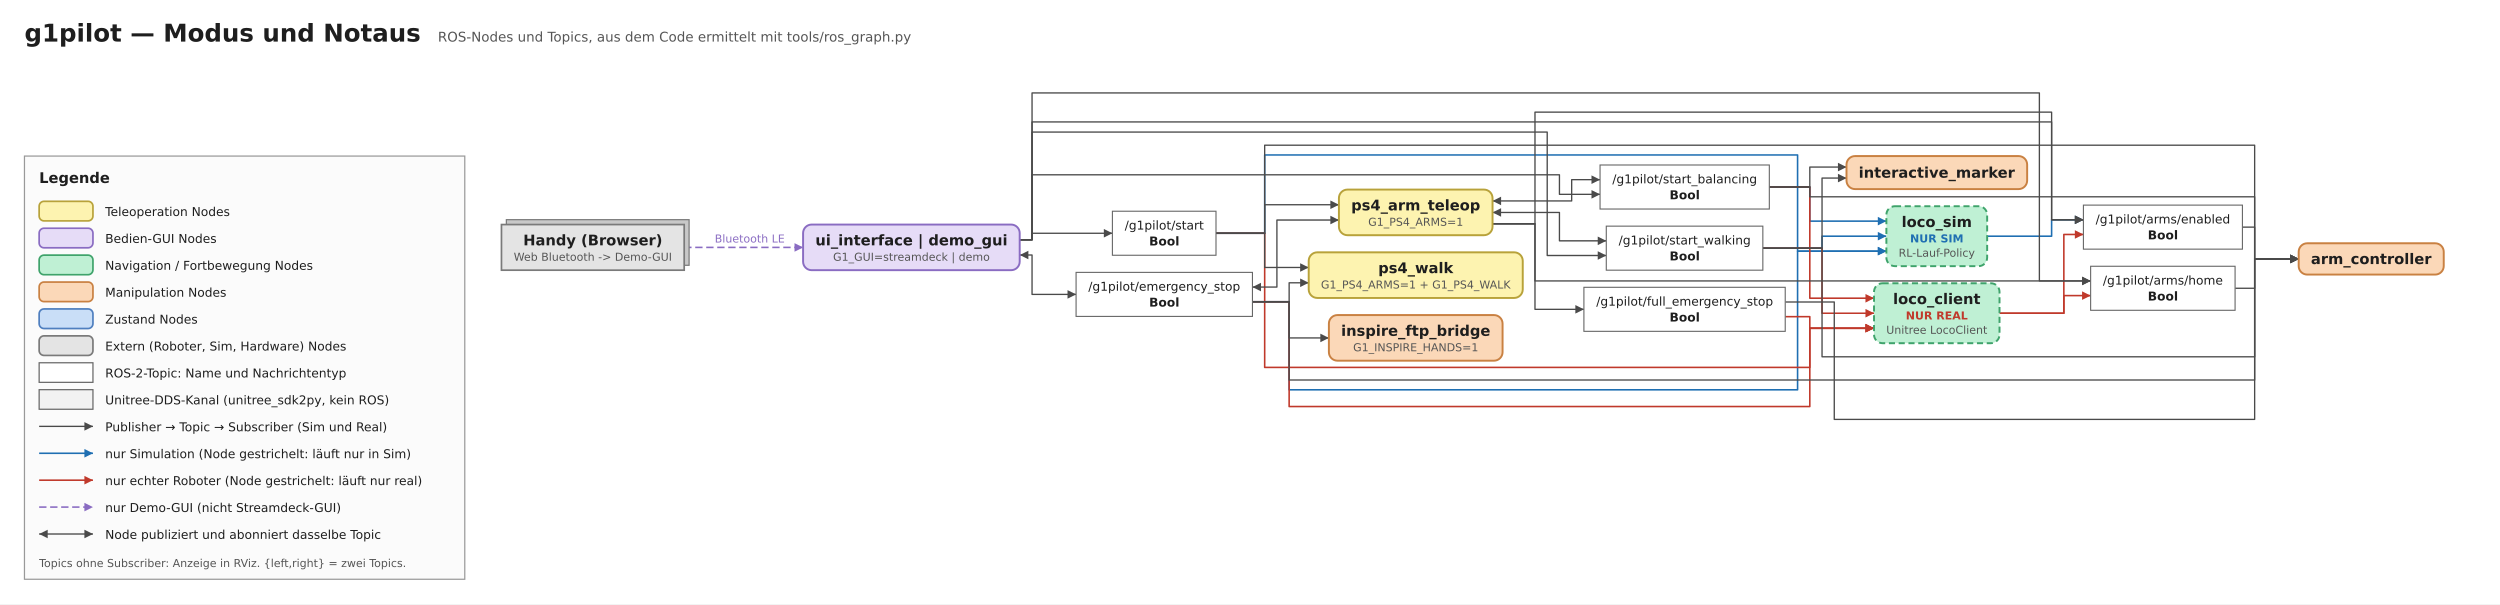
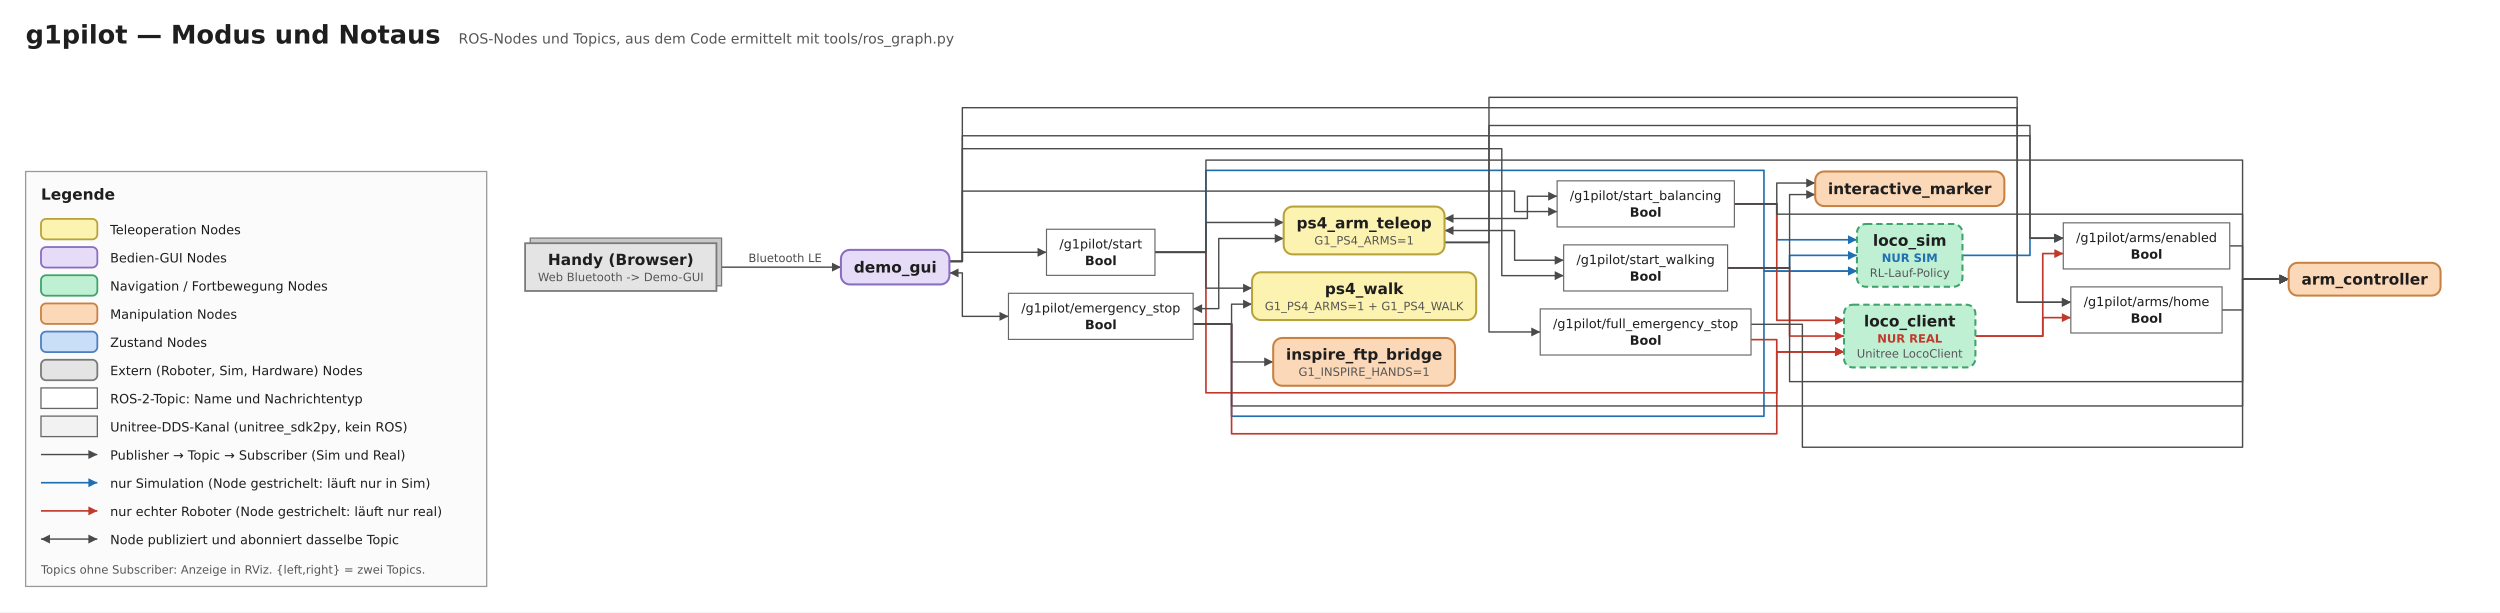
- <svg xmlns="http://www.w3.org/2000/svg" width="2044" height="494" viewBox="0 0 2044 494" font-family="DejaVu Sans, Verdana, Arial, sans-serif">
-   <rect width="2044" height="494" fill="#ffffff" />
+ <svg xmlns="http://www.w3.org/2000/svg" width="1952" height="478" viewBox="0 0 1952 478" font-family="DejaVu Sans, Verdana, Arial, sans-serif">
+   <rect width="1952" height="478" fill="#ffffff" />
  <text x="20.0" y="34.0" font-size="20" font-weight="bold" fill="#1e1e1e" text-anchor="start">g1pilot — Modus und Notaus</text>
  <text x="358.0" y="34.0" font-size="11" fill="#555555" text-anchor="start">ROS-Nodes und Topics, aus dem Code ermittelt mit tools/ros_graph.py</text>
-   <g transform="translate(20,127.6)">
-     <rect x="0" y="0" width="360" height="346" fill="#fbfbfb" stroke="#999999" />
+   <g transform="translate(20,133.9)">
+     <rect x="0" y="0" width="360" height="324" fill="#fbfbfb" stroke="#999999" />
    <text x="12.0" y="22.0" font-size="12" font-weight="bold" fill="#1e1e1e" text-anchor="start">Legende</text>
    <rect x="12" y="37.0" width="44" height="16" rx="4" fill="#fdf3b0" stroke="#b8a23a" stroke-width="1.4" />
    <text x="66.0" y="49.0" font-size="10" fill="#1e1e1e" text-anchor="start">Teleoperation Nodes</text>
    <rect x="12" y="59.0" width="44" height="16" rx="4" fill="#e6dcf7" stroke="#8a6cc2" stroke-width="1.4" />
    <text x="66.0" y="71.0" font-size="10" fill="#1e1e1e" text-anchor="start">Bedien-GUI Nodes</text>
    <rect x="12" y="81.0" width="44" height="16" rx="4" fill="#bff0d4" stroke="#3fa36b" stroke-width="1.4" />
    <text x="66.0" y="93.0" font-size="10" fill="#1e1e1e" text-anchor="start">Navigation / Fortbewegung Nodes</text>
    <rect x="12" y="103.0" width="44" height="16" rx="4" fill="#fbd8b8" stroke="#c98142" stroke-width="1.4" />
    <text x="66.0" y="115.0" font-size="10" fill="#1e1e1e" text-anchor="start">Manipulation Nodes</text>
    <rect x="12" y="125.0" width="44" height="16" rx="4" fill="#c9def7" stroke="#4f7fbf" stroke-width="1.4" />
    <text x="66.0" y="137.0" font-size="10" fill="#1e1e1e" text-anchor="start">Zustand Nodes</text>
    <rect x="12" y="147.0" width="44" height="16" rx="4" fill="#e4e4e4" stroke="#7a7a7a" stroke-width="1.4" />
    <text x="66.0" y="159.0" font-size="10" fill="#1e1e1e" text-anchor="start">Extern (Roboter, Sim, Hardware) Nodes</text>
    <rect x="12" y="169.0" width="44" height="16" fill="#ffffff" stroke="#666666" />
    <text x="66.0" y="181.0" font-size="10" fill="#1e1e1e" text-anchor="start">ROS-2-Topic: Name und Nachrichtentyp</text>
    <rect x="12" y="191.0" width="44" height="16" fill="#f2f2f2" stroke="#666666" />
    <text x="66.0" y="203.0" font-size="10" fill="#1e1e1e" text-anchor="start">Unitree-DDS-Kanal (unitree_sdk2py, kein ROS)</text>
    <path d="M12,221.0 L56,221.0" stroke="#4a4a4a" stroke-width="1.1" />
    <path d="M49.0,217.5 L56.0,221.0 L49.0,224.5 z" fill="#4a4a4a" />
    <text x="66.0" y="225.0" font-size="10" fill="#1e1e1e" text-anchor="start">Publisher → Topic → Subscriber (Sim und Real)</text>
    <path d="M12,243.0 L56,243.0" stroke="#1f6fb2" stroke-width="1.3" />
    <path d="M49.0,239.5 L56.0,243.0 L49.0,246.5 z" fill="#1f6fb2" />
    <text x="66.0" y="247.0" font-size="10" fill="#1e1e1e" text-anchor="start">nur Simulation (Node gestrichelt: läuft nur in Sim)</text>
    <path d="M12,265.0 L56,265.0" stroke="#c0392b" stroke-width="1.3" />
    <path d="M49.0,261.5 L56.0,265.0 L49.0,268.5 z" fill="#c0392b" />
    <text x="66.0" y="269.0" font-size="10" fill="#1e1e1e" text-anchor="start">nur echter Roboter (Node gestrichelt: läuft nur real)</text>
-     <path d="M12,287.0 L56,287.0" stroke="#8a6cc2" stroke-width="1.3" stroke-dasharray="6 3" />
-     <path d="M49.0,283.5 L56.0,287.0 L49.0,290.5 z" fill="#8a6cc2" />
-     <text x="66.0" y="291.0" font-size="10" fill="#1e1e1e" text-anchor="start">nur Demo-GUI (nicht Streamdeck-GUI)</text>
-     <path d="M12,309.0 L56,309.0" stroke="#4a4a4a" stroke-width="1.1" />
-     <path d="M49.0,305.5 L56.0,309.0 L49.0,312.5 z" fill="#4a4a4a" />
-     <path d="M19.0,305.5 L12.0,309.0 L19.0,312.5 z" fill="#4a4a4a" />
-     <text x="66.0" y="313.0" font-size="10" fill="#1e1e1e" text-anchor="start">Node publiziert und abonniert dasselbe Topic</text>
-     <text x="12.0" y="336.0" font-size="9" fill="#555555" text-anchor="start">Topics ohne Subscriber: Anzeige in RViz. {left,right} = zwei Topics.</text>
+     <path d="M12,287.0 L56,287.0" stroke="#4a4a4a" stroke-width="1.1" />
+     <path d="M49.0,283.5 L56.0,287.0 L49.0,290.5 z" fill="#4a4a4a" />
+     <path d="M19.0,283.5 L12.0,287.0 L19.0,290.5 z" fill="#4a4a4a" />
+     <text x="66.0" y="291.0" font-size="10" fill="#1e1e1e" text-anchor="start">Node publiziert und abonniert dasselbe Topic</text>
+     <text x="12.0" y="314.0" font-size="9" fill="#555555" text-anchor="start">Topics ohne Subscriber: Anzeige in RViz. {left,right} = zwei Topics.</text>
  </g>
-   <g transform="translate(20,127.6)">
-     <path d="M539.4,74.7 L549.4,74.7 L549.4,74.7 L636.6,74.7" fill="none" stroke="#8a6cc2" stroke-width="1.3" stroke-dasharray="6 3" stroke-linejoin="round" />
-     <path d="M629.6,71.2 L636.6,74.7 L629.6,78.2 z" fill="#8a6cc2" />
-     <text x="593.0" y="70.7" font-size="9" fill="#8a6cc2" text-anchor="middle">Bluetooth LE</text>
-     <path d="M974.2,63.1 L1014.0,63.1 L1014.0,-0.9 L1449.7,-0.9 L1449.7,77.8 L1522.3,77.8" fill="none" stroke="#1f6fb2" stroke-width="1.3" stroke-linejoin="round" />
-     <path d="M1515.3,74.2 L1522.3,77.8 L1515.3,81.2 z" fill="#1f6fb2" />
-     <path d="M1426.5,25.3 L1459.7,25.3 L1459.7,53.2 L1522.3,53.2" fill="none" stroke="#1f6fb2" stroke-width="1.3" stroke-linejoin="round" />
-     <path d="M1515.3,49.7 L1522.3,53.2 L1515.3,56.7 z" fill="#1f6fb2" />
-     <path d="M1421.4,75.3 L1469.7,75.3 L1469.7,65.5 L1522.3,65.5" fill="none" stroke="#1f6fb2" stroke-width="1.3" stroke-linejoin="round" />
-     <path d="M1515.3,62.0 L1522.3,65.5 L1515.3,69.0 z" fill="#1f6fb2" />
-     <path d="M1004.0,119.1 L1034.0,119.1 L1034.0,191.1 L1449.7,191.1 L1449.7,77.8 L1522.3,77.8" fill="none" stroke="#1f6fb2" stroke-width="1.3" stroke-linejoin="round" />
-     <path d="M1515.3,74.2 L1522.3,77.8 L1515.3,81.2 z" fill="#1f6fb2" />
-     <path d="M1604.7,65.5 L1657.4,65.5 L1657.4,52.1 L1683.4,52.1" fill="none" stroke="#1f6fb2" stroke-width="1.3" stroke-linejoin="round" />
-     <path d="M1676.4,48.6 L1683.4,52.1 L1676.4,55.6 z" fill="#1f6fb2" />
-     <path d="M974.2,63.1 L1014.0,63.1 L1014.0,172.8 L1459.7,172.8 L1459.7,140.8 L1512.2,140.8" fill="none" stroke="#c0392b" stroke-width="1.3" stroke-linejoin="round" />
-     <path d="M1505.2,137.2 L1512.2,140.8 L1505.2,144.2 z" fill="#c0392b" />
-     <path d="M1426.5,25.3 L1459.7,25.3 L1459.7,116.2 L1512.2,116.2" fill="none" stroke="#c0392b" stroke-width="1.3" stroke-linejoin="round" />
-     <path d="M1505.2,112.8 L1512.2,116.2 L1505.2,119.8 z" fill="#c0392b" />
-     <path d="M1421.4,75.3 L1469.7,75.3 L1469.7,128.5 L1512.2,128.5" fill="none" stroke="#c0392b" stroke-width="1.3" stroke-linejoin="round" />
-     <path d="M1505.2,125.0 L1512.2,128.5 L1505.2,132.0 z" fill="#c0392b" />
-     <path d="M1004.0,119.1 L1034.0,119.1 L1034.0,204.8 L1459.7,204.8 L1459.7,140.8 L1512.2,140.8" fill="none" stroke="#c0392b" stroke-width="1.3" stroke-linejoin="round" />
-     <path d="M1505.2,137.2 L1512.2,140.8 L1505.2,144.2 z" fill="#c0392b" />
-     <path d="M1439.7,131.3 L1459.7,131.3 L1459.7,140.8 L1512.2,140.8" fill="none" stroke="#c0392b" stroke-width="1.3" stroke-linejoin="round" />
-     <path d="M1505.2,137.2 L1512.2,140.8 L1505.2,144.2 z" fill="#c0392b" />
-     <path d="M1614.8,128.5 L1667.4,128.5 L1667.4,64.1 L1683.4,64.1" fill="none" stroke="#c0392b" stroke-width="1.3" stroke-linejoin="round" />
-     <path d="M1676.4,60.6 L1683.4,64.1 L1676.4,67.6 z" fill="#c0392b" />
-     <path d="M1614.8,128.5 L1667.4,128.5 L1667.4,114.1 L1689.3,114.1" fill="none" stroke="#c0392b" stroke-width="1.3" stroke-linejoin="round" />
-     <path d="M1682.3,110.6 L1689.3,114.1 L1682.3,117.6 z" fill="#c0392b" />
-     <path d="M813.8,68.4 L823.8,68.4 L823.8,63.1 L889.5,63.1" fill="none" stroke="#4a4a4a" stroke-width="1.1" stroke-linejoin="round" />
-     <path d="M882.5,59.6 L889.5,63.1 L882.5,66.6 z" fill="#4a4a4a" />
-     <path d="M974.2,63.1 L1014.0,63.1 L1014.0,-8.9 L1823.4,-8.9 L1823.4,84.1 L1859.4,84.1" fill="none" stroke="#4a4a4a" stroke-width="1.1" stroke-linejoin="round" />
-     <path d="M1852.4,80.6 L1859.4,84.1 L1852.4,87.6 z" fill="#4a4a4a" />
-     <path d="M974.2,63.1 L1014.0,63.1 L1014.0,39.8 L1074.7,39.8" fill="none" stroke="#4a4a4a" stroke-width="1.1" stroke-linejoin="round" />
-     <path d="M1067.7,36.3 L1074.7,39.8 L1067.7,43.3 z" fill="#4a4a4a" />
-     <path d="M974.2,63.1 L1014.0,63.1 L1014.0,91.1 L1050.0,91.1" fill="none" stroke="#4a4a4a" stroke-width="1.1" stroke-linejoin="round" />
-     <path d="M1043.0,87.6 L1050.0,91.1 L1043.0,94.6 z" fill="#4a4a4a" />
-     <path d="M813.8,68.4 L823.8,68.4 L823.8,15.3 L1255.0,15.3 L1255.0,31.3 L1288.2,31.3" fill="none" stroke="#4a4a4a" stroke-width="1.1" stroke-linejoin="round" />
-     <path d="M1281.2,27.8 L1288.2,31.3 L1281.2,34.8 z" fill="#4a4a4a" />
-     <path d="M1200.3,36.7 L1265.0,36.7 L1265.0,19.3 L1288.2,19.3" fill="none" stroke="#4a4a4a" stroke-width="1.1" stroke-linejoin="round" />
-     <path d="M1281.2,15.8 L1288.2,19.3 L1281.2,22.8 z" fill="#4a4a4a" />
-     <path d="M1207.3,33.2 L1200.3,36.7 L1207.3,40.2 z" fill="#4a4a4a" />
-     <path d="M1426.5,25.3 L1459.7,25.3 L1459.7,33.3 L1823.4,33.3 L1823.4,84.1 L1859.4,84.1" fill="none" stroke="#4a4a4a" stroke-width="1.1" stroke-linejoin="round" />
-     <path d="M1852.4,80.6 L1859.4,84.1 L1852.4,87.6 z" fill="#4a4a4a" />
-     <path d="M1426.5,25.3 L1459.7,25.3 L1459.7,9.0 L1489.7,9.0" fill="none" stroke="#4a4a4a" stroke-width="1.1" stroke-linejoin="round" />
-     <path d="M1482.7,5.5 L1489.7,9.0 L1482.7,12.5 z" fill="#4a4a4a" />
-     <path d="M813.8,68.4 L823.8,68.4 L823.8,-19.6 L1245.0,-19.6 L1245.0,81.3 L1293.3,81.3" fill="none" stroke="#4a4a4a" stroke-width="1.1" stroke-linejoin="round" />
-     <path d="M1286.3,77.8 L1293.3,81.3 L1286.3,84.8 z" fill="#4a4a4a" />
-     <path d="M1200.3,46.1 L1255.0,46.1 L1255.0,69.3 L1293.3,69.3" fill="none" stroke="#4a4a4a" stroke-width="1.1" stroke-linejoin="round" />
-     <path d="M1286.3,65.8 L1293.3,69.3 L1286.3,72.8 z" fill="#4a4a4a" />
-     <path d="M1207.3,42.6 L1200.3,46.1 L1207.3,49.6 z" fill="#4a4a4a" />
-     <path d="M1421.4,75.3 L1469.7,75.3 L1469.7,164.1 L1823.4,164.1 L1823.4,84.1 L1859.4,84.1" fill="none" stroke="#4a4a4a" stroke-width="1.1" stroke-linejoin="round" />
-     <path d="M1852.4,80.6 L1859.4,84.1 L1852.4,87.6 z" fill="#4a4a4a" />
-     <path d="M1421.4,75.3 L1469.7,75.3 L1469.7,18.0 L1489.7,18.0" fill="none" stroke="#4a4a4a" stroke-width="1.1" stroke-linejoin="round" />
-     <path d="M1482.7,14.5 L1489.7,18.0 L1482.7,21.5 z" fill="#4a4a4a" />
-     <path d="M813.8,80.9 L823.8,80.9 L823.8,113.1 L859.8,113.1" fill="none" stroke="#4a4a4a" stroke-width="1.1" stroke-linejoin="round" />
-     <path d="M852.8,109.6 L859.8,113.1 L852.8,116.6 z" fill="#4a4a4a" />
-     <path d="M820.8,77.4 L813.8,80.9 L820.8,84.4 z" fill="#4a4a4a" />
-     <path d="M1004.0,107.1 L1024.0,107.1 L1024.0,52.3 L1074.7,52.3" fill="none" stroke="#4a4a4a" stroke-width="1.1" stroke-linejoin="round" />
-     <path d="M1067.7,48.8 L1074.7,52.3 L1067.7,55.8 z" fill="#4a4a4a" />
-     <path d="M1011.0,103.6 L1004.0,107.1 L1011.0,110.6 z" fill="#4a4a4a" />
-     <path d="M1004.0,119.1 L1034.0,119.1 L1034.0,183.1 L1823.4,183.1 L1823.4,84.1 L1859.4,84.1" fill="none" stroke="#4a4a4a" stroke-width="1.1" stroke-linejoin="round" />
-     <path d="M1852.4,80.6 L1859.4,84.1 L1852.4,87.6 z" fill="#4a4a4a" />
-     <path d="M1004.0,119.1 L1034.0,119.1 L1034.0,148.7 L1066.5,148.7" fill="none" stroke="#4a4a4a" stroke-width="1.1" stroke-linejoin="round" />
-     <path d="M1059.5,145.2 L1066.5,148.7 L1059.5,152.2 z" fill="#4a4a4a" />
-     <path d="M1004.0,119.1 L1034.0,119.1 L1034.0,103.6 L1050.0,103.6" fill="none" stroke="#4a4a4a" stroke-width="1.1" stroke-linejoin="round" />
-     <path d="M1043.0,100.1 L1050.0,103.6 L1043.0,107.1 z" fill="#4a4a4a" />
-     <path d="M1200.3,55.4 L1235.0,55.4 L1235.0,125.3 L1275.0,125.3" fill="none" stroke="#4a4a4a" stroke-width="1.1" stroke-linejoin="round" />
-     <path d="M1268.0,121.8 L1275.0,125.3 L1268.0,128.8 z" fill="#4a4a4a" />
-     <path d="M1439.7,119.3 L1479.7,119.3 L1479.7,215.3 L1823.4,215.3 L1823.4,84.1 L1859.4,84.1" fill="none" stroke="#4a4a4a" stroke-width="1.1" stroke-linejoin="round" />
-     <path d="M1852.4,80.6 L1859.4,84.1 L1852.4,87.6 z" fill="#4a4a4a" />
-     <path d="M813.8,68.4 L823.8,68.4 L823.8,-27.9 L1657.4,-27.9 L1657.4,52.1 L1683.4,52.1" fill="none" stroke="#4a4a4a" stroke-width="1.1" stroke-linejoin="round" />
-     <path d="M1676.4,48.6 L1683.4,52.1 L1676.4,55.6 z" fill="#4a4a4a" />
-     <path d="M1200.3,55.4 L1235.0,55.4 L1235.0,-35.9 L1657.4,-35.9 L1657.4,52.1 L1683.4,52.1" fill="none" stroke="#4a4a4a" stroke-width="1.1" stroke-linejoin="round" />
-     <path d="M1676.4,48.6 L1683.4,52.1 L1676.4,55.6 z" fill="#4a4a4a" />
-     <path d="M1813.4,58.1 L1823.4,58.1 L1823.4,84.1 L1859.4,84.1" fill="none" stroke="#4a4a4a" stroke-width="1.1" stroke-linejoin="round" />
-     <path d="M1852.4,80.6 L1859.4,84.1 L1852.4,87.6 z" fill="#4a4a4a" />
-     <path d="M813.8,68.4 L823.8,68.4 L823.8,-51.6 L1647.4,-51.6 L1647.4,102.1 L1689.3,102.1" fill="none" stroke="#4a4a4a" stroke-width="1.1" stroke-linejoin="round" />
-     <path d="M1682.3,98.6 L1689.3,102.1 L1682.3,105.6 z" fill="#4a4a4a" />
-     <path d="M1200.3,55.4 L1235.0,55.4 L1235.0,102.1 L1647.4,102.1 L1647.4,102.1 L1689.3,102.1" fill="none" stroke="#4a4a4a" stroke-width="1.1" stroke-linejoin="round" />
-     <path d="M1682.3,98.6 L1689.3,102.1 L1682.3,105.6 z" fill="#4a4a4a" />
-     <path d="M1807.5,108.1 L1823.4,108.1 L1823.4,84.1 L1859.4,84.1" fill="none" stroke="#4a4a4a" stroke-width="1.1" stroke-linejoin="round" />
-     <path d="M1852.4,80.6 L1859.4,84.1 L1852.4,87.6 z" fill="#4a4a4a" />
-     <rect x="1074.7" y="27.4" width="125.6" height="37.3" rx="7" fill="#fdf3b0" stroke="#b8a23a" stroke-width="1.6" />
-     <text x="1137.5" y="44.4" font-size="12" font-weight="bold" fill="#1e1e1e" text-anchor="middle">ps4_arm_teleop</text>
-     <text x="1137.5" y="57.0" font-size="9" fill="#555555" text-anchor="middle">G1_PS4_ARMS=1</text>
-     <rect x="1050.0" y="78.7" width="175.0" height="37.3" rx="7" fill="#fdf3b0" stroke="#b8a23a" stroke-width="1.6" />
-     <text x="1137.5" y="95.7" font-size="12" font-weight="bold" fill="#1e1e1e" text-anchor="middle">ps4_walk</text>
-     <text x="1137.5" y="108.3" font-size="9" fill="#555555" text-anchor="middle">G1_PS4_ARMS=1 + G1_PS4_WALK</text>
-     <rect x="636.6" y="56.0" width="177.1" height="37.3" rx="7" fill="#e6dcf7" stroke="#8a6cc2" stroke-width="1.6" />
-     <text x="725.2" y="73.0" font-size="12" font-weight="bold" fill="#1e1e1e" text-anchor="middle">ui_interface | demo_gui</text>
-     <text x="725.2" y="85.6" font-size="9" fill="#555555" text-anchor="middle">G1_GUI=streamdeck | demo</text>
-     <rect x="1859.4" y="71.3" width="118.6" height="25.6" rx="7" fill="#fbd8b8" stroke="#c98142" stroke-width="1.6" />
-     <text x="1918.7" y="88.3" font-size="12" font-weight="bold" fill="#1e1e1e" text-anchor="middle">arm_controller</text>
-     <rect x="1489.7" y="0.0" width="147.7" height="27.0" rx="7" fill="#fbd8b8" stroke="#c98142" stroke-width="1.6" />
-     <text x="1563.5" y="17.7" font-size="12" font-weight="bold" fill="#1e1e1e" text-anchor="middle">interactive_marker</text>
-     <rect x="1066.5" y="130.0" width="142.0" height="37.3" rx="7" fill="#fbd8b8" stroke="#c98142" stroke-width="1.6" />
-     <text x="1137.5" y="147.0" font-size="12" font-weight="bold" fill="#1e1e1e" text-anchor="middle">inspire_ftp_bridge</text>
-     <text x="1137.5" y="159.6" font-size="9" fill="#555555" text-anchor="middle">G1_INSPIRE_HANDS=1</text>
-     <rect x="1522.3" y="41.0" width="82.4" height="49.0" rx="7" fill="#bff0d4" stroke="#3fa36b" stroke-width="1.6" stroke-dasharray="5 3" />
-     <text x="1563.5" y="58.0" font-size="12" font-weight="bold" fill="#1e1e1e" text-anchor="middle">loco_sim</text>
-     <text x="1563.5" y="70.6" font-size="9" font-weight="bold" fill="#1f6fb2" text-anchor="middle">NUR SIM</text>
-     <text x="1563.5" y="82.3" font-size="9" fill="#555555" text-anchor="middle">RL-Lauf-Policy</text>
-     <rect x="1512.2" y="104.0" width="102.6" height="49.0" rx="7" fill="#bff0d4" stroke="#3fa36b" stroke-width="1.6" stroke-dasharray="5 3" />
-     <text x="1563.5" y="121.0" font-size="12" font-weight="bold" fill="#1e1e1e" text-anchor="middle">loco_client</text>
-     <text x="1563.5" y="133.6" font-size="9" font-weight="bold" fill="#c0392b" text-anchor="middle">NUR REAL</text>
-     <text x="1563.5" y="145.3" font-size="9" fill="#555555" text-anchor="middle">Unitree LocoClient</text>
+   <g transform="translate(20,133.9)">
+     <path d="M881.8,63.1 L921.6,63.1 L921.6,-0.9 L1357.3,-0.9 L1357.3,77.8 L1429.9,77.8" fill="none" stroke="#1f6fb2" stroke-width="1.3" stroke-linejoin="round" />
+     <path d="M1422.9,74.2 L1429.9,77.8 L1422.9,81.2 z" fill="#1f6fb2" />
+     <path d="M1334.1,25.3 L1367.3,25.3 L1367.3,53.3 L1429.9,53.3" fill="none" stroke="#1f6fb2" stroke-width="1.3" stroke-linejoin="round" />
+     <path d="M1422.9,49.8 L1429.9,53.3 L1422.9,56.8 z" fill="#1f6fb2" />
+     <path d="M1329.0,75.3 L1377.3,75.3 L1377.3,65.5 L1429.9,65.5" fill="none" stroke="#1f6fb2" stroke-width="1.3" stroke-linejoin="round" />
+     <path d="M1422.9,62.0 L1429.9,65.5 L1422.9,69.0 z" fill="#1f6fb2" />
+     <path d="M911.6,119.1 L941.6,119.1 L941.6,191.1 L1357.3,191.1 L1357.3,77.8 L1429.9,77.8" fill="none" stroke="#1f6fb2" stroke-width="1.3" stroke-linejoin="round" />
+     <path d="M1422.9,74.2 L1429.9,77.8 L1422.9,81.2 z" fill="#1f6fb2" />
+     <path d="M1512.3,65.5 L1565.0,65.5 L1565.0,52.1 L1591.0,52.1" fill="none" stroke="#1f6fb2" stroke-width="1.3" stroke-linejoin="round" />
+     <path d="M1584.0,48.6 L1591.0,52.1 L1584.0,55.6 z" fill="#1f6fb2" />
+     <path d="M881.8,63.1 L921.6,63.1 L921.6,172.8 L1367.3,172.8 L1367.3,140.8 L1419.8,140.8" fill="none" stroke="#c0392b" stroke-width="1.3" stroke-linejoin="round" />
+     <path d="M1412.8,137.2 L1419.8,140.8 L1412.8,144.2 z" fill="#c0392b" />
+     <path d="M1334.1,25.3 L1367.3,25.3 L1367.3,116.2 L1419.8,116.2" fill="none" stroke="#c0392b" stroke-width="1.3" stroke-linejoin="round" />
+     <path d="M1412.8,112.8 L1419.8,116.2 L1412.8,119.8 z" fill="#c0392b" />
+     <path d="M1329.0,75.3 L1377.3,75.3 L1377.3,128.5 L1419.8,128.5" fill="none" stroke="#c0392b" stroke-width="1.3" stroke-linejoin="round" />
+     <path d="M1412.8,125.0 L1419.8,128.5 L1412.8,132.0 z" fill="#c0392b" />
+     <path d="M911.6,119.1 L941.6,119.1 L941.6,204.8 L1367.3,204.8 L1367.3,140.8 L1419.8,140.8" fill="none" stroke="#c0392b" stroke-width="1.3" stroke-linejoin="round" />
+     <path d="M1412.8,137.2 L1419.8,140.8 L1412.8,144.2 z" fill="#c0392b" />
+     <path d="M1347.3,131.3 L1367.3,131.3 L1367.3,140.8 L1419.8,140.8" fill="none" stroke="#c0392b" stroke-width="1.3" stroke-linejoin="round" />
+     <path d="M1412.8,137.2 L1419.8,140.8 L1412.8,144.2 z" fill="#c0392b" />
+     <path d="M1522.4,128.5 L1575.0,128.5 L1575.0,64.1 L1591.0,64.1" fill="none" stroke="#c0392b" stroke-width="1.3" stroke-linejoin="round" />
+     <path d="M1584.0,60.6 L1591.0,64.1 L1584.0,67.6 z" fill="#c0392b" />
+     <path d="M1522.4,128.5 L1575.0,128.5 L1575.0,114.1 L1596.9,114.1" fill="none" stroke="#c0392b" stroke-width="1.3" stroke-linejoin="round" />
+     <path d="M1589.9,110.6 L1596.9,114.1 L1589.9,117.6 z" fill="#c0392b" />
+     <path d="M721.4,70.2 L731.4,70.2 L731.4,63.1 L797.1,63.1" fill="none" stroke="#4a4a4a" stroke-width="1.1" stroke-linejoin="round" />
+     <path d="M790.1,59.6 L797.1,63.1 L790.1,66.6 z" fill="#4a4a4a" />
+     <path d="M881.8,63.1 L921.6,63.1 L921.6,-8.9 L1731.0,-8.9 L1731.0,84.1 L1767.0,84.1" fill="none" stroke="#4a4a4a" stroke-width="1.1" stroke-linejoin="round" />
+     <path d="M1760.0,80.6 L1767.0,84.1 L1760.0,87.6 z" fill="#4a4a4a" />
+     <path d="M881.8,63.1 L921.6,63.1 L921.6,39.8 L982.3,39.8" fill="none" stroke="#4a4a4a" stroke-width="1.1" stroke-linejoin="round" />
+     <path d="M975.3,36.3 L982.3,39.8 L975.3,43.3 z" fill="#4a4a4a" />
+     <path d="M881.8,63.1 L921.6,63.1 L921.6,91.1 L957.6,91.1" fill="none" stroke="#4a4a4a" stroke-width="1.1" stroke-linejoin="round" />
+     <path d="M950.6,87.6 L957.6,91.1 L950.6,94.6 z" fill="#4a4a4a" />
+     <path d="M721.4,70.2 L731.4,70.2 L731.4,15.3 L1162.6,15.3 L1162.6,31.3 L1195.8,31.3" fill="none" stroke="#4a4a4a" stroke-width="1.1" stroke-linejoin="round" />
+     <path d="M1188.8,27.8 L1195.8,31.3 L1188.8,34.8 z" fill="#4a4a4a" />
+     <path d="M1107.9,36.7 L1172.6,36.7 L1172.6,19.3 L1195.8,19.3" fill="none" stroke="#4a4a4a" stroke-width="1.1" stroke-linejoin="round" />
+     <path d="M1188.8,15.8 L1195.8,19.3 L1188.8,22.8 z" fill="#4a4a4a" />
+     <path d="M1114.9,33.2 L1107.9,36.7 L1114.9,40.2 z" fill="#4a4a4a" />
+     <path d="M1334.1,25.3 L1367.3,25.3 L1367.3,33.3 L1731.0,33.3 L1731.0,84.1 L1767.0,84.1" fill="none" stroke="#4a4a4a" stroke-width="1.1" stroke-linejoin="round" />
+     <path d="M1760.0,80.6 L1767.0,84.1 L1760.0,87.6 z" fill="#4a4a4a" />
+     <path d="M1334.1,25.3 L1367.3,25.3 L1367.3,9.0 L1397.3,9.0" fill="none" stroke="#4a4a4a" stroke-width="1.1" stroke-linejoin="round" />
+     <path d="M1390.3,5.5 L1397.3,9.0 L1390.3,12.5 z" fill="#4a4a4a" />
+     <path d="M721.4,70.2 L731.4,70.2 L731.4,-17.8 L1152.6,-17.8 L1152.6,81.3 L1200.9,81.3" fill="none" stroke="#4a4a4a" stroke-width="1.1" stroke-linejoin="round" />
+     <path d="M1193.9,77.8 L1200.9,81.3 L1193.9,84.8 z" fill="#4a4a4a" />
+     <path d="M1107.9,46.1 L1162.6,46.1 L1162.6,69.3 L1200.9,69.3" fill="none" stroke="#4a4a4a" stroke-width="1.1" stroke-linejoin="round" />
+     <path d="M1193.9,65.8 L1200.9,69.3 L1193.9,72.8 z" fill="#4a4a4a" />
+     <path d="M1114.9,42.6 L1107.9,46.1 L1114.9,49.6 z" fill="#4a4a4a" />
+     <path d="M1329.0,75.3 L1377.3,75.3 L1377.3,164.1 L1731.0,164.1 L1731.0,84.1 L1767.0,84.1" fill="none" stroke="#4a4a4a" stroke-width="1.1" stroke-linejoin="round" />
+     <path d="M1760.0,80.6 L1767.0,84.1 L1760.0,87.6 z" fill="#4a4a4a" />
+     <path d="M1329.0,75.3 L1377.3,75.3 L1377.3,18.0 L1397.3,18.0" fill="none" stroke="#4a4a4a" stroke-width="1.1" stroke-linejoin="round" />
+     <path d="M1390.3,14.5 L1397.3,18.0 L1390.3,21.5 z" fill="#4a4a4a" />
+     <path d="M721.4,79.2 L731.4,79.2 L731.4,113.1 L767.4,113.1" fill="none" stroke="#4a4a4a" stroke-width="1.1" stroke-linejoin="round" />
+     <path d="M760.4,109.6 L767.4,113.1 L760.4,116.6 z" fill="#4a4a4a" />
+     <path d="M728.4,75.7 L721.4,79.2 L728.4,82.7 z" fill="#4a4a4a" />
+     <path d="M911.6,107.1 L931.6,107.1 L931.6,52.3 L982.3,52.3" fill="none" stroke="#4a4a4a" stroke-width="1.1" stroke-linejoin="round" />
+     <path d="M975.3,48.8 L982.3,52.3 L975.3,55.8 z" fill="#4a4a4a" />
+     <path d="M918.6,103.6 L911.6,107.1 L918.6,110.6 z" fill="#4a4a4a" />
+     <path d="M911.6,119.1 L941.6,119.1 L941.6,183.1 L1731.0,183.1 L1731.0,84.1 L1767.0,84.1" fill="none" stroke="#4a4a4a" stroke-width="1.1" stroke-linejoin="round" />
+     <path d="M1760.0,80.6 L1767.0,84.1 L1760.0,87.6 z" fill="#4a4a4a" />
+     <path d="M911.6,119.1 L941.6,119.1 L941.6,148.7 L974.1,148.7" fill="none" stroke="#4a4a4a" stroke-width="1.1" stroke-linejoin="round" />
+     <path d="M967.1,145.2 L974.1,148.7 L967.1,152.2 z" fill="#4a4a4a" />
+     <path d="M911.6,119.1 L941.6,119.1 L941.6,103.6 L957.6,103.6" fill="none" stroke="#4a4a4a" stroke-width="1.1" stroke-linejoin="round" />
+     <path d="M950.6,100.1 L957.6,103.6 L950.6,107.1 z" fill="#4a4a4a" />
+     <path d="M1107.9,55.4 L1142.6,55.4 L1142.6,125.3 L1182.6,125.3" fill="none" stroke="#4a4a4a" stroke-width="1.1" stroke-linejoin="round" />
+     <path d="M1175.6,121.8 L1182.6,125.3 L1175.6,128.8 z" fill="#4a4a4a" />
+     <path d="M1347.3,119.3 L1387.3,119.3 L1387.3,215.3 L1731.0,215.3 L1731.0,84.1 L1767.0,84.1" fill="none" stroke="#4a4a4a" stroke-width="1.1" stroke-linejoin="round" />
+     <path d="M1760.0,80.6 L1767.0,84.1 L1760.0,87.6 z" fill="#4a4a4a" />
+     <path d="M721.4,70.2 L731.4,70.2 L731.4,-27.9 L1565.0,-27.9 L1565.0,52.1 L1591.0,52.1" fill="none" stroke="#4a4a4a" stroke-width="1.1" stroke-linejoin="round" />
+     <path d="M1584.0,48.6 L1591.0,52.1 L1584.0,55.6 z" fill="#4a4a4a" />
+     <path d="M1107.9,55.4 L1142.6,55.4 L1142.6,-35.9 L1565.0,-35.9 L1565.0,52.1 L1591.0,52.1" fill="none" stroke="#4a4a4a" stroke-width="1.1" stroke-linejoin="round" />
+     <path d="M1584.0,48.6 L1591.0,52.1 L1584.0,55.6 z" fill="#4a4a4a" />
+     <path d="M1721.0,58.1 L1731.0,58.1 L1731.0,84.1 L1767.0,84.1" fill="none" stroke="#4a4a4a" stroke-width="1.1" stroke-linejoin="round" />
+     <path d="M1760.0,80.6 L1767.0,84.1 L1760.0,87.6 z" fill="#4a4a4a" />
+     <path d="M721.4,70.2 L731.4,70.2 L731.4,-49.8 L1555.0,-49.8 L1555.0,102.1 L1596.9,102.1" fill="none" stroke="#4a4a4a" stroke-width="1.1" stroke-linejoin="round" />
+     <path d="M1589.9,98.6 L1596.9,102.1 L1589.9,105.6 z" fill="#4a4a4a" />
+     <path d="M1107.9,55.4 L1142.6,55.4 L1142.6,-57.9 L1555.0,-57.9 L1555.0,102.1 L1596.9,102.1" fill="none" stroke="#4a4a4a" stroke-width="1.1" stroke-linejoin="round" />
+     <path d="M1589.9,98.6 L1596.9,102.1 L1589.9,105.6 z" fill="#4a4a4a" />
+     <path d="M1715.0,108.1 L1731.0,108.1 L1731.0,84.1 L1767.0,84.1" fill="none" stroke="#4a4a4a" stroke-width="1.1" stroke-linejoin="round" />
+     <path d="M1760.0,80.6 L1767.0,84.1 L1760.0,87.6 z" fill="#4a4a4a" />
+     <path d="M539.4,74.7 L549.4,74.7 L549.4,74.7 L636.6,74.7" fill="none" stroke="#4a4a4a" stroke-width="1.1" stroke-linejoin="round" />
+     <path d="M629.6,71.2 L636.6,74.7 L629.6,78.2 z" fill="#4a4a4a" />
+     <text x="593.0" y="70.7" font-size="9" fill="#4a4a4a" text-anchor="middle">Bluetooth LE</text>
+     <rect x="982.3" y="27.4" width="125.6" height="37.3" rx="7" fill="#fdf3b0" stroke="#b8a23a" stroke-width="1.6" />
+     <text x="1045.1" y="44.4" font-size="12" font-weight="bold" fill="#1e1e1e" text-anchor="middle">ps4_arm_teleop</text>
+     <text x="1045.1" y="57.0" font-size="9" fill="#555555" text-anchor="middle">G1_PS4_ARMS=1</text>
+     <rect x="957.6" y="78.7" width="175.0" height="37.3" rx="7" fill="#fdf3b0" stroke="#b8a23a" stroke-width="1.6" />
+     <text x="1045.1" y="95.7" font-size="12" font-weight="bold" fill="#1e1e1e" text-anchor="middle">ps4_walk</text>
+     <text x="1045.1" y="108.3" font-size="9" fill="#555555" text-anchor="middle">G1_PS4_ARMS=1 + G1_PS4_WALK</text>
+     <rect x="636.6" y="61.2" width="84.7" height="27.0" rx="7" fill="#e6dcf7" stroke="#8a6cc2" stroke-width="1.6" />
+     <text x="679.0" y="78.9" font-size="12" font-weight="bold" fill="#1e1e1e" text-anchor="middle">demo_gui</text>
+     <rect x="1767.0" y="71.3" width="118.6" height="25.6" rx="7" fill="#fbd8b8" stroke="#c98142" stroke-width="1.6" />
+     <text x="1826.3" y="88.3" font-size="12" font-weight="bold" fill="#1e1e1e" text-anchor="middle">arm_controller</text>
+     <rect x="1397.3" y="0.0" width="147.7" height="27.0" rx="7" fill="#fbd8b8" stroke="#c98142" stroke-width="1.6" />
+     <text x="1471.1" y="17.7" font-size="12" font-weight="bold" fill="#1e1e1e" text-anchor="middle">interactive_marker</text>
+     <rect x="974.1" y="130.0" width="142.0" height="37.3" rx="7" fill="#fbd8b8" stroke="#c98142" stroke-width="1.6" />
+     <text x="1045.1" y="147.0" font-size="12" font-weight="bold" fill="#1e1e1e" text-anchor="middle">inspire_ftp_bridge</text>
+     <text x="1045.1" y="159.6" font-size="9" fill="#555555" text-anchor="middle">G1_INSPIRE_HANDS=1</text>
+     <rect x="1429.9" y="41.0" width="82.4" height="49.0" rx="7" fill="#bff0d4" stroke="#3fa36b" stroke-width="1.6" stroke-dasharray="5 3" />
+     <text x="1471.1" y="58.0" font-size="12" font-weight="bold" fill="#1e1e1e" text-anchor="middle">loco_sim</text>
+     <text x="1471.1" y="70.6" font-size="9" font-weight="bold" fill="#1f6fb2" text-anchor="middle">NUR SIM</text>
+     <text x="1471.1" y="82.3" font-size="9" fill="#555555" text-anchor="middle">RL-Lauf-Policy</text>
+     <rect x="1419.8" y="104.0" width="102.6" height="49.0" rx="7" fill="#bff0d4" stroke="#3fa36b" stroke-width="1.6" stroke-dasharray="5 3" />
+     <text x="1471.1" y="121.0" font-size="12" font-weight="bold" fill="#1e1e1e" text-anchor="middle">loco_client</text>
+     <text x="1471.1" y="133.6" font-size="9" font-weight="bold" fill="#c0392b" text-anchor="middle">NUR REAL</text>
+     <text x="1471.1" y="145.3" font-size="9" fill="#555555" text-anchor="middle">Unitree LocoClient</text>
    <rect x="394.0" y="52.0" width="149.4" height="37.3" fill="#c8c8c8" stroke="#7a7a7a" />
    <rect x="390.0" y="56.0" width="149.4" height="37.3" fill="#e4e4e4" stroke="#7a7a7a" stroke-width="1.4" />
    <text x="464.7" y="73.0" font-size="12" font-weight="bold" fill="#1e1e1e" text-anchor="middle">Handy (Browser)</text>
    <text x="464.7" y="85.6" font-size="9" fill="#555555" text-anchor="middle">Web Bluetooth -&gt; Demo-GUI</text>
-     <rect x="889.5" y="45.1" width="84.7" height="36.0" fill="#ffffff" stroke="#666666" stroke-width="0.9" />
-     <text x="931.9" y="60.1" font-size="10" fill="#1e1e1e" text-anchor="middle">/g1pilot/start</text>
-     <text x="931.9" y="73.1" font-size="10" font-weight="bold" fill="#1e1e1e" text-anchor="middle">Bool</text>
-     <rect x="1288.2" y="7.3" width="138.4" height="36.0" fill="#ffffff" stroke="#666666" stroke-width="0.9" />
-     <text x="1357.4" y="22.3" font-size="10" fill="#1e1e1e" text-anchor="middle">/g1pilot/start_balancing</text>
-     <text x="1357.4" y="35.3" font-size="10" font-weight="bold" fill="#1e1e1e" text-anchor="middle">Bool</text>
-     <rect x="1293.3" y="57.3" width="128.0" height="36.0" fill="#ffffff" stroke="#666666" stroke-width="0.9" />
-     <text x="1357.4" y="72.3" font-size="10" fill="#1e1e1e" text-anchor="middle">/g1pilot/start_walking</text>
-     <text x="1357.4" y="85.3" font-size="10" font-weight="bold" fill="#1e1e1e" text-anchor="middle">Bool</text>
-     <rect x="859.8" y="95.1" width="144.2" height="36.0" fill="#ffffff" stroke="#666666" stroke-width="0.9" />
-     <text x="931.9" y="110.1" font-size="10" fill="#1e1e1e" text-anchor="middle">/g1pilot/emergency_stop</text>
-     <text x="931.9" y="123.1" font-size="10" font-weight="bold" fill="#1e1e1e" text-anchor="middle">Bool</text>
-     <rect x="1275.0" y="107.3" width="164.6" height="36.0" fill="#ffffff" stroke="#666666" stroke-width="0.9" />
-     <text x="1357.4" y="122.3" font-size="10" fill="#1e1e1e" text-anchor="middle">/g1pilot/full_emergency_stop</text>
-     <text x="1357.4" y="135.3" font-size="10" font-weight="bold" fill="#1e1e1e" text-anchor="middle">Bool</text>
-     <rect x="1683.4" y="40.1" width="130.0" height="36.0" fill="#ffffff" stroke="#666666" stroke-width="0.9" />
-     <text x="1748.4" y="55.1" font-size="10" fill="#1e1e1e" text-anchor="middle">/g1pilot/arms/enabled</text>
-     <text x="1748.4" y="68.1" font-size="10" font-weight="bold" fill="#1e1e1e" text-anchor="middle">Bool</text>
-     <rect x="1689.3" y="90.1" width="118.1" height="36.0" fill="#ffffff" stroke="#666666" stroke-width="0.9" />
-     <text x="1748.4" y="105.1" font-size="10" fill="#1e1e1e" text-anchor="middle">/g1pilot/arms/home</text>
-     <text x="1748.4" y="118.1" font-size="10" font-weight="bold" fill="#1e1e1e" text-anchor="middle">Bool</text>
+     <rect x="797.1" y="45.1" width="84.7" height="36.0" fill="#ffffff" stroke="#666666" stroke-width="0.9" />
+     <text x="839.5" y="60.1" font-size="10" fill="#1e1e1e" text-anchor="middle">/g1pilot/start</text>
+     <text x="839.5" y="73.1" font-size="10" font-weight="bold" fill="#1e1e1e" text-anchor="middle">Bool</text>
+     <rect x="1195.8" y="7.3" width="138.4" height="36.0" fill="#ffffff" stroke="#666666" stroke-width="0.9" />
+     <text x="1264.9" y="22.3" font-size="10" fill="#1e1e1e" text-anchor="middle">/g1pilot/start_balancing</text>
+     <text x="1264.9" y="35.3" font-size="10" font-weight="bold" fill="#1e1e1e" text-anchor="middle">Bool</text>
+     <rect x="1200.9" y="57.3" width="128.0" height="36.0" fill="#ffffff" stroke="#666666" stroke-width="0.9" />
+     <text x="1264.9" y="72.3" font-size="10" fill="#1e1e1e" text-anchor="middle">/g1pilot/start_walking</text>
+     <text x="1264.9" y="85.3" font-size="10" font-weight="bold" fill="#1e1e1e" text-anchor="middle">Bool</text>
+     <rect x="767.4" y="95.1" width="144.2" height="36.0" fill="#ffffff" stroke="#666666" stroke-width="0.9" />
+     <text x="839.5" y="110.1" font-size="10" fill="#1e1e1e" text-anchor="middle">/g1pilot/emergency_stop</text>
+     <text x="839.5" y="123.1" font-size="10" font-weight="bold" fill="#1e1e1e" text-anchor="middle">Bool</text>
+     <rect x="1182.6" y="107.3" width="164.6" height="36.0" fill="#ffffff" stroke="#666666" stroke-width="0.9" />
+     <text x="1264.9" y="122.3" font-size="10" fill="#1e1e1e" text-anchor="middle">/g1pilot/full_emergency_stop</text>
+     <text x="1264.9" y="135.3" font-size="10" font-weight="bold" fill="#1e1e1e" text-anchor="middle">Bool</text>
+     <rect x="1591.0" y="40.1" width="130.0" height="36.0" fill="#ffffff" stroke="#666666" stroke-width="0.9" />
+     <text x="1656.0" y="55.1" font-size="10" fill="#1e1e1e" text-anchor="middle">/g1pilot/arms/enabled</text>
+     <text x="1656.0" y="68.1" font-size="10" font-weight="bold" fill="#1e1e1e" text-anchor="middle">Bool</text>
+     <rect x="1596.9" y="90.1" width="118.1" height="36.0" fill="#ffffff" stroke="#666666" stroke-width="0.9" />
+     <text x="1656.0" y="105.1" font-size="10" fill="#1e1e1e" text-anchor="middle">/g1pilot/arms/home</text>
+     <text x="1656.0" y="118.1" font-size="10" font-weight="bold" fill="#1e1e1e" text-anchor="middle">Bool</text>
  </g>
</svg>
